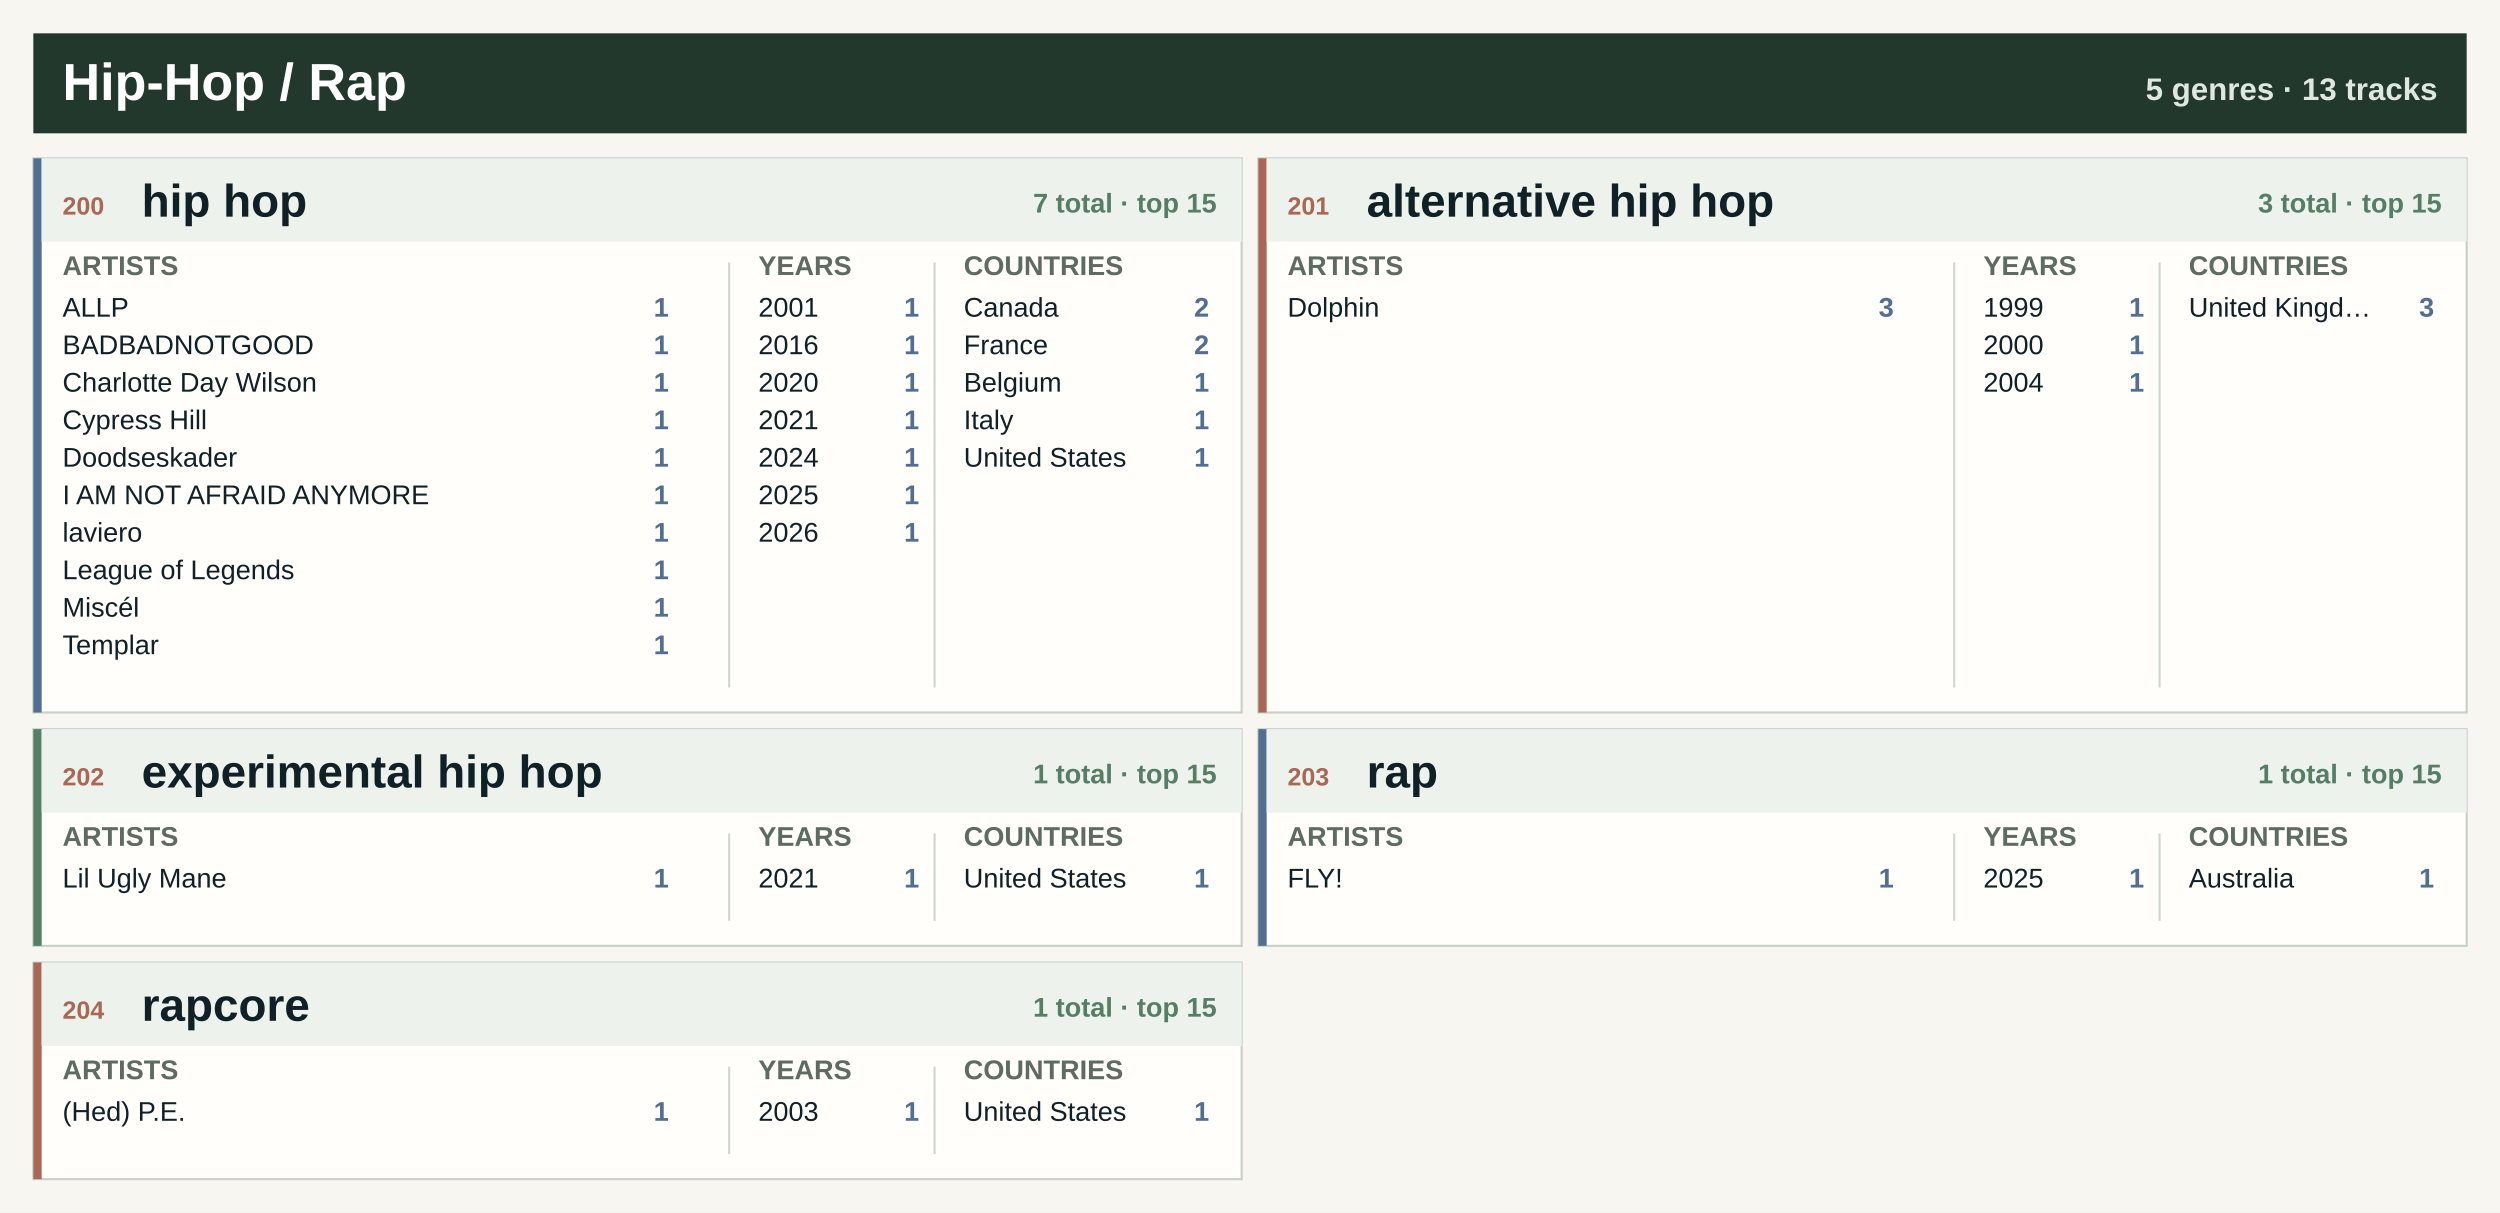
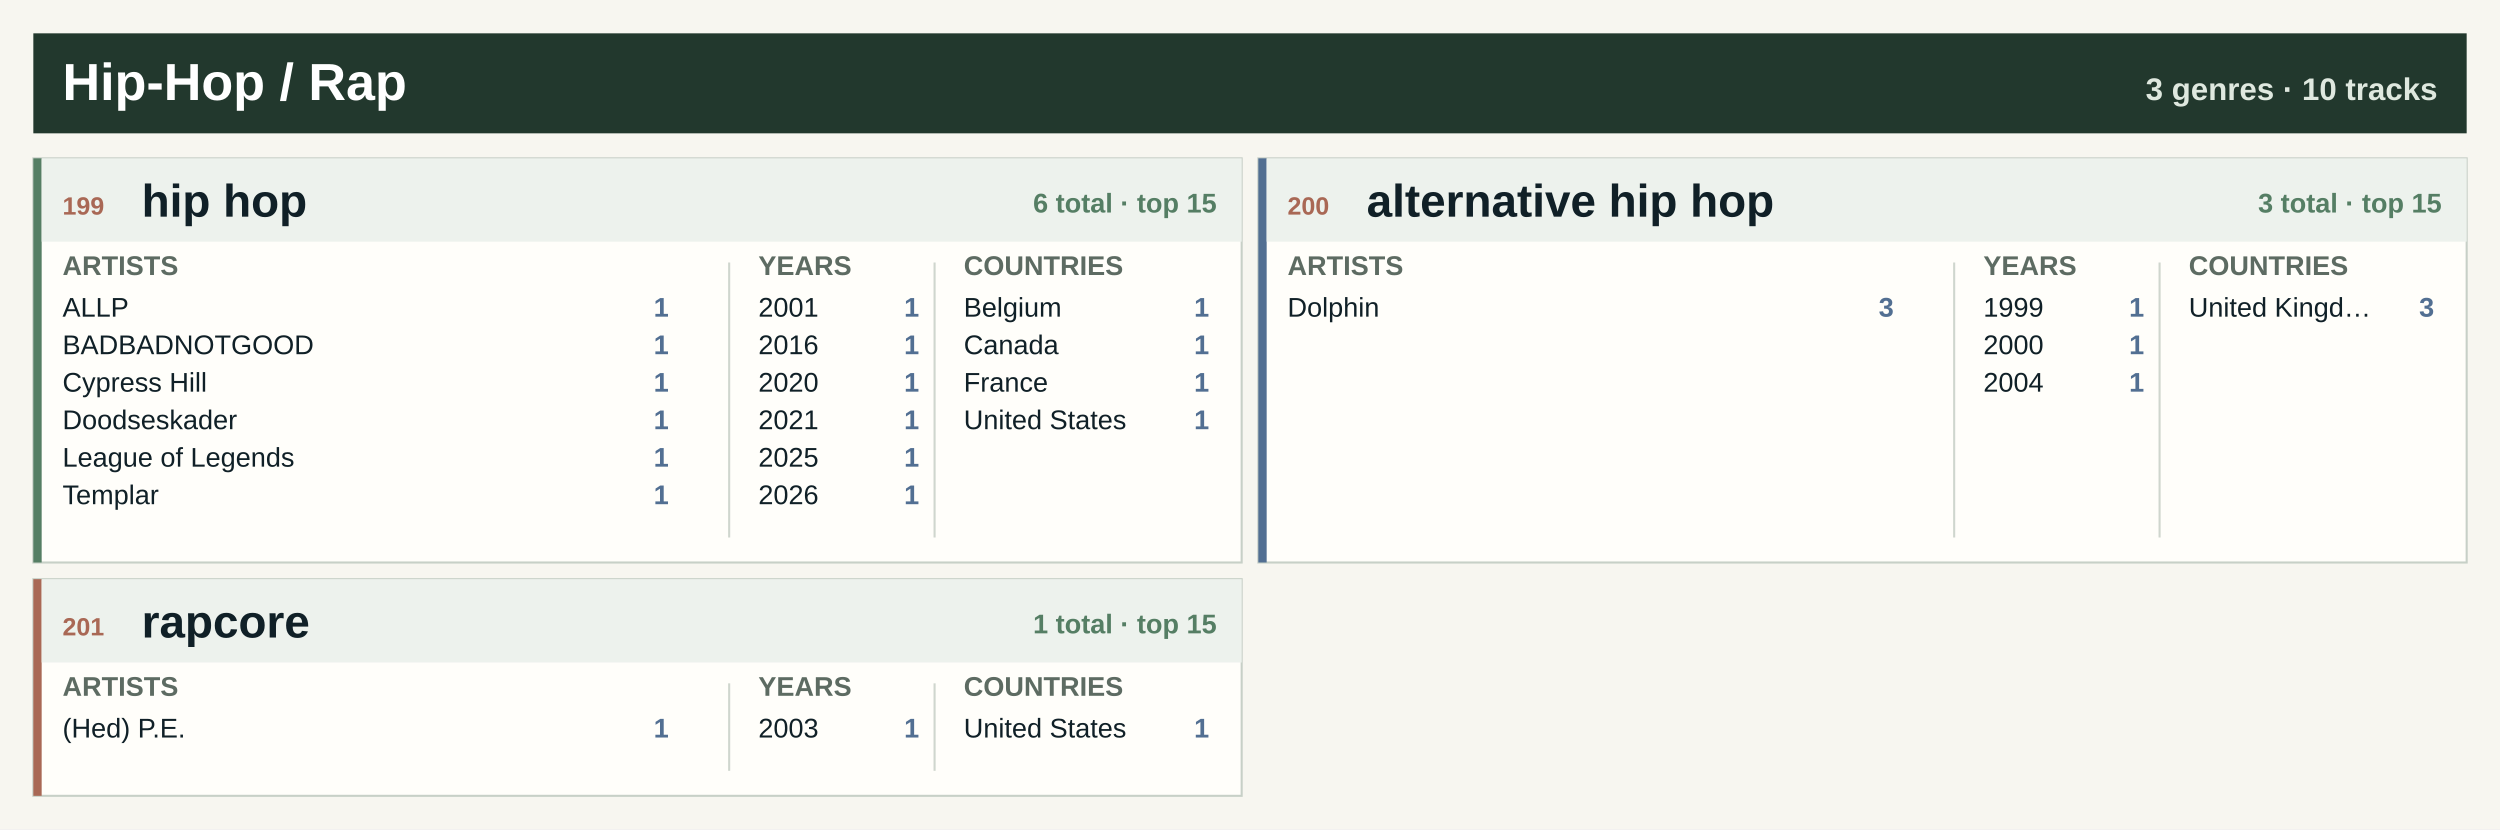
- <svg xmlns="http://www.w3.org/2000/svg" width="1200" height="582" viewBox="0 0 1200 582" role="img" aria-label="Hip-Hop / Rap genre atlas">
-   <rect width="1200" height="582" fill="#f7f6f0" />
+ <svg xmlns="http://www.w3.org/2000/svg" width="1200" height="398" viewBox="0 0 1200 398" role="img" aria-label="Hip-Hop / Rap genre atlas">
+   <rect width="1200" height="398" fill="#f7f6f0" />
  <rect x="16" y="16" width="1168" height="48" fill="#22382d" />
  <text x="30.0" y="48.0" font-family="Segoe UI, Arial, sans-serif" font-size="25" font-weight="800" fill="#ffffff" text-anchor="start">Hip-Hop / Rap</text>
-   <text x="1170.0" y="48.0" font-family="Segoe UI, Arial, sans-serif" font-size="15" font-weight="800" fill="#dfe8df" text-anchor="end">5 genres · 13 tracks</text>
-   <rect x="16.0" y="76.0" width="580.0" height="266" fill="#fffefa" stroke="#c7d0c7" />
-   <rect x="16.0" y="76.0" width="4" height="266" fill="#526f92" />
+   <text x="1170.0" y="48.0" font-family="Segoe UI, Arial, sans-serif" font-size="15" font-weight="800" fill="#dfe8df" text-anchor="end">3 genres · 10 tracks</text>
+   <rect x="16.0" y="76.0" width="580.0" height="194" fill="#fffefa" stroke="#c7d0c7" />
+   <rect x="16.0" y="76.0" width="4" height="194" fill="#557e64" />
  <rect x="20.0" y="76.0" width="576.0" height="40" fill="#edf2ed" />
-   <text x="30.0" y="103.0" font-family="Segoe UI, Arial, sans-serif" font-size="12" font-weight="800" fill="#a96855" text-anchor="start">200</text>
+   <text x="30.0" y="103.0" font-family="Segoe UI, Arial, sans-serif" font-size="12" font-weight="800" fill="#a96855" text-anchor="start">199</text>
  <text x="68.0" y="104.0" font-family="Segoe UI, Arial, sans-serif" font-size="22" font-weight="800" fill="#102027" text-anchor="start">hip hop</text>
-   <text x="584.0" y="102.0" font-family="Segoe UI, Arial, sans-serif" font-size="13" font-weight="800" fill="#557e64" text-anchor="end">7 total · top 15</text>
+   <text x="584.0" y="102.0" font-family="Segoe UI, Arial, sans-serif" font-size="13" font-weight="800" fill="#557e64" text-anchor="end">6 total · top 15</text>
  <text x="30.0" y="132.0" font-family="Segoe UI, Arial, sans-serif" font-size="13" font-weight="800" fill="#5d6b62" text-anchor="start">ARTISTS</text>
  <text x="364.0" y="132.0" font-family="Segoe UI, Arial, sans-serif" font-size="13" font-weight="800" fill="#5d6b62" text-anchor="start">YEARS</text>
  <text x="462.6" y="132.0" font-family="Segoe UI, Arial, sans-serif" font-size="13" font-weight="800" fill="#5d6b62" text-anchor="start">COUNTRIES</text>
-   <line x1="350.0" y1="126.0" x2="350.0" y2="330.0" stroke="#cfd6ce" />
-   <line x1="448.6" y1="126.0" x2="448.6" y2="330.0" stroke="#cfd6ce" />
+   <line x1="350.0" y1="126.0" x2="350.0" y2="258.0" stroke="#cfd6ce" />
+   <line x1="448.6" y1="126.0" x2="448.6" y2="258.0" stroke="#cfd6ce" />
  <text x="30.0" y="152.0" font-family="Segoe UI, Arial, sans-serif" font-size="13" font-weight="400" fill="#102027" text-anchor="start">ALLP</text>
  <text x="321.0" y="152.0" font-family="Segoe UI, Arial, sans-serif" font-size="13" font-weight="800" fill="#526f92" text-anchor="end">1</text>
  <text x="30.0" y="170.0" font-family="Segoe UI, Arial, sans-serif" font-size="13" font-weight="400" fill="#102027" text-anchor="start">BADBADNOTGOOD</text>
  <text x="321.0" y="170.0" font-family="Segoe UI, Arial, sans-serif" font-size="13" font-weight="800" fill="#526f92" text-anchor="end">1</text>
-   <text x="30.0" y="188.0" font-family="Segoe UI, Arial, sans-serif" font-size="13" font-weight="400" fill="#102027" text-anchor="start">Charlotte Day Wilson</text>
+   <text x="30.0" y="188.0" font-family="Segoe UI, Arial, sans-serif" font-size="13" font-weight="400" fill="#102027" text-anchor="start">Cypress Hill</text>
  <text x="321.0" y="188.0" font-family="Segoe UI, Arial, sans-serif" font-size="13" font-weight="800" fill="#526f92" text-anchor="end">1</text>
-   <text x="30.0" y="206.0" font-family="Segoe UI, Arial, sans-serif" font-size="13" font-weight="400" fill="#102027" text-anchor="start">Cypress Hill</text>
+   <text x="30.0" y="206.0" font-family="Segoe UI, Arial, sans-serif" font-size="13" font-weight="400" fill="#102027" text-anchor="start">Doodseskader</text>
  <text x="321.0" y="206.0" font-family="Segoe UI, Arial, sans-serif" font-size="13" font-weight="800" fill="#526f92" text-anchor="end">1</text>
-   <text x="30.0" y="224.0" font-family="Segoe UI, Arial, sans-serif" font-size="13" font-weight="400" fill="#102027" text-anchor="start">Doodseskader</text>
+   <text x="30.0" y="224.0" font-family="Segoe UI, Arial, sans-serif" font-size="13" font-weight="400" fill="#102027" text-anchor="start">League of Legends</text>
  <text x="321.0" y="224.0" font-family="Segoe UI, Arial, sans-serif" font-size="13" font-weight="800" fill="#526f92" text-anchor="end">1</text>
-   <text x="30.0" y="242.0" font-family="Segoe UI, Arial, sans-serif" font-size="13" font-weight="400" fill="#102027" text-anchor="start">I AM NOT AFRAID ANYMORE</text>
+   <text x="30.0" y="242.0" font-family="Segoe UI, Arial, sans-serif" font-size="13" font-weight="400" fill="#102027" text-anchor="start">Templar</text>
  <text x="321.0" y="242.0" font-family="Segoe UI, Arial, sans-serif" font-size="13" font-weight="800" fill="#526f92" text-anchor="end">1</text>
-   <text x="30.0" y="260.0" font-family="Segoe UI, Arial, sans-serif" font-size="13" font-weight="400" fill="#102027" text-anchor="start">laviero</text>
-   <text x="321.0" y="260.0" font-family="Segoe UI, Arial, sans-serif" font-size="13" font-weight="800" fill="#526f92" text-anchor="end">1</text>
-   <text x="30.0" y="278.0" font-family="Segoe UI, Arial, sans-serif" font-size="13" font-weight="400" fill="#102027" text-anchor="start">League of Legends</text>
-   <text x="321.0" y="278.0" font-family="Segoe UI, Arial, sans-serif" font-size="13" font-weight="800" fill="#526f92" text-anchor="end">1</text>
-   <text x="30.0" y="296.0" font-family="Segoe UI, Arial, sans-serif" font-size="13" font-weight="400" fill="#102027" text-anchor="start">Miscél</text>
-   <text x="321.0" y="296.0" font-family="Segoe UI, Arial, sans-serif" font-size="13" font-weight="800" fill="#526f92" text-anchor="end">1</text>
-   <text x="30.0" y="314.0" font-family="Segoe UI, Arial, sans-serif" font-size="13" font-weight="400" fill="#102027" text-anchor="start">Templar</text>
-   <text x="321.0" y="314.0" font-family="Segoe UI, Arial, sans-serif" font-size="13" font-weight="800" fill="#526f92" text-anchor="end">1</text>
  <text x="364.0" y="152.0" font-family="Segoe UI, Arial, sans-serif" font-size="13" font-weight="400" fill="#102027" text-anchor="start">2001</text>
  <text x="441.2" y="152.0" font-family="Segoe UI, Arial, sans-serif" font-size="13" font-weight="800" fill="#526f92" text-anchor="end">1</text>
  <text x="364.0" y="170.0" font-family="Segoe UI, Arial, sans-serif" font-size="13" font-weight="400" fill="#102027" text-anchor="start">2016</text>
  <text x="441.2" y="170.0" font-family="Segoe UI, Arial, sans-serif" font-size="13" font-weight="800" fill="#526f92" text-anchor="end">1</text>
  <text x="364.0" y="188.0" font-family="Segoe UI, Arial, sans-serif" font-size="13" font-weight="400" fill="#102027" text-anchor="start">2020</text>
  <text x="441.2" y="188.0" font-family="Segoe UI, Arial, sans-serif" font-size="13" font-weight="800" fill="#526f92" text-anchor="end">1</text>
  <text x="364.0" y="206.0" font-family="Segoe UI, Arial, sans-serif" font-size="13" font-weight="400" fill="#102027" text-anchor="start">2021</text>
  <text x="441.2" y="206.0" font-family="Segoe UI, Arial, sans-serif" font-size="13" font-weight="800" fill="#526f92" text-anchor="end">1</text>
-   <text x="364.0" y="224.0" font-family="Segoe UI, Arial, sans-serif" font-size="13" font-weight="400" fill="#102027" text-anchor="start">2024</text>
+   <text x="364.0" y="224.0" font-family="Segoe UI, Arial, sans-serif" font-size="13" font-weight="400" fill="#102027" text-anchor="start">2025</text>
  <text x="441.2" y="224.0" font-family="Segoe UI, Arial, sans-serif" font-size="13" font-weight="800" fill="#526f92" text-anchor="end">1</text>
-   <text x="364.0" y="242.0" font-family="Segoe UI, Arial, sans-serif" font-size="13" font-weight="400" fill="#102027" text-anchor="start">2025</text>
+   <text x="364.0" y="242.0" font-family="Segoe UI, Arial, sans-serif" font-size="13" font-weight="400" fill="#102027" text-anchor="start">2026</text>
  <text x="441.2" y="242.0" font-family="Segoe UI, Arial, sans-serif" font-size="13" font-weight="800" fill="#526f92" text-anchor="end">1</text>
-   <text x="364.0" y="260.0" font-family="Segoe UI, Arial, sans-serif" font-size="13" font-weight="400" fill="#102027" text-anchor="start">2026</text>
-   <text x="441.2" y="260.0" font-family="Segoe UI, Arial, sans-serif" font-size="13" font-weight="800" fill="#526f92" text-anchor="end">1</text>
-   <text x="462.6" y="152.0" font-family="Segoe UI, Arial, sans-serif" font-size="13" font-weight="400" fill="#102027" text-anchor="start">Canada</text>
-   <text x="580.4" y="152.0" font-family="Segoe UI, Arial, sans-serif" font-size="13" font-weight="800" fill="#526f92" text-anchor="end">2</text>
-   <text x="462.6" y="170.0" font-family="Segoe UI, Arial, sans-serif" font-size="13" font-weight="400" fill="#102027" text-anchor="start">France</text>
-   <text x="580.4" y="170.0" font-family="Segoe UI, Arial, sans-serif" font-size="13" font-weight="800" fill="#526f92" text-anchor="end">2</text>
-   <text x="462.6" y="188.0" font-family="Segoe UI, Arial, sans-serif" font-size="13" font-weight="400" fill="#102027" text-anchor="start">Belgium</text>
+   <text x="462.6" y="152.0" font-family="Segoe UI, Arial, sans-serif" font-size="13" font-weight="400" fill="#102027" text-anchor="start">Belgium</text>
+   <text x="580.4" y="152.0" font-family="Segoe UI, Arial, sans-serif" font-size="13" font-weight="800" fill="#526f92" text-anchor="end">1</text>
+   <text x="462.6" y="170.0" font-family="Segoe UI, Arial, sans-serif" font-size="13" font-weight="400" fill="#102027" text-anchor="start">Canada</text>
+   <text x="580.4" y="170.0" font-family="Segoe UI, Arial, sans-serif" font-size="13" font-weight="800" fill="#526f92" text-anchor="end">1</text>
+   <text x="462.6" y="188.0" font-family="Segoe UI, Arial, sans-serif" font-size="13" font-weight="400" fill="#102027" text-anchor="start">France</text>
  <text x="580.4" y="188.0" font-family="Segoe UI, Arial, sans-serif" font-size="13" font-weight="800" fill="#526f92" text-anchor="end">1</text>
-   <text x="462.6" y="206.0" font-family="Segoe UI, Arial, sans-serif" font-size="13" font-weight="400" fill="#102027" text-anchor="start">Italy</text>
+   <text x="462.6" y="206.0" font-family="Segoe UI, Arial, sans-serif" font-size="13" font-weight="400" fill="#102027" text-anchor="start">United States</text>
  <text x="580.4" y="206.0" font-family="Segoe UI, Arial, sans-serif" font-size="13" font-weight="800" fill="#526f92" text-anchor="end">1</text>
-   <text x="462.6" y="224.0" font-family="Segoe UI, Arial, sans-serif" font-size="13" font-weight="400" fill="#102027" text-anchor="start">United States</text>
-   <text x="580.4" y="224.0" font-family="Segoe UI, Arial, sans-serif" font-size="13" font-weight="800" fill="#526f92" text-anchor="end">1</text>
-   <rect x="604.0" y="76.0" width="580.0" height="266" fill="#fffefa" stroke="#c7d0c7" />
-   <rect x="604.0" y="76.0" width="4" height="266" fill="#a96855" />
+   <rect x="604.0" y="76.0" width="580.0" height="194" fill="#fffefa" stroke="#c7d0c7" />
+   <rect x="604.0" y="76.0" width="4" height="194" fill="#526f92" />
  <rect x="608.0" y="76.0" width="576.0" height="40" fill="#edf2ed" />
-   <text x="618.0" y="103.0" font-family="Segoe UI, Arial, sans-serif" font-size="12" font-weight="800" fill="#a96855" text-anchor="start">201</text>
+   <text x="618.0" y="103.0" font-family="Segoe UI, Arial, sans-serif" font-size="12" font-weight="800" fill="#a96855" text-anchor="start">200</text>
  <text x="656.0" y="104.0" font-family="Segoe UI, Arial, sans-serif" font-size="22" font-weight="800" fill="#102027" text-anchor="start">alternative hip hop</text>
  <text x="1172.0" y="102.0" font-family="Segoe UI, Arial, sans-serif" font-size="13" font-weight="800" fill="#557e64" text-anchor="end">3 total · top 15</text>
  <text x="618.0" y="132.0" font-family="Segoe UI, Arial, sans-serif" font-size="13" font-weight="800" fill="#5d6b62" text-anchor="start">ARTISTS</text>
  <text x="952.0" y="132.0" font-family="Segoe UI, Arial, sans-serif" font-size="13" font-weight="800" fill="#5d6b62" text-anchor="start">YEARS</text>
  <text x="1050.6" y="132.0" font-family="Segoe UI, Arial, sans-serif" font-size="13" font-weight="800" fill="#5d6b62" text-anchor="start">COUNTRIES</text>
-   <line x1="938.0" y1="126.0" x2="938.0" y2="330.0" stroke="#cfd6ce" />
-   <line x1="1036.6" y1="126.0" x2="1036.6" y2="330.0" stroke="#cfd6ce" />
+   <line x1="938.0" y1="126.0" x2="938.0" y2="258.0" stroke="#cfd6ce" />
+   <line x1="1036.6" y1="126.0" x2="1036.6" y2="258.0" stroke="#cfd6ce" />
  <text x="618.0" y="152.0" font-family="Segoe UI, Arial, sans-serif" font-size="13" font-weight="400" fill="#102027" text-anchor="start">Dolphin</text>
  <text x="909.0" y="152.0" font-family="Segoe UI, Arial, sans-serif" font-size="13" font-weight="800" fill="#526f92" text-anchor="end">3</text>
  <text x="952.0" y="152.0" font-family="Segoe UI, Arial, sans-serif" font-size="13" font-weight="400" fill="#102027" text-anchor="start">1999</text>
  <text x="1029.2" y="152.0" font-family="Segoe UI, Arial, sans-serif" font-size="13" font-weight="800" fill="#526f92" text-anchor="end">1</text>
  <text x="952.0" y="170.0" font-family="Segoe UI, Arial, sans-serif" font-size="13" font-weight="400" fill="#102027" text-anchor="start">2000</text>
  <text x="1029.2" y="170.0" font-family="Segoe UI, Arial, sans-serif" font-size="13" font-weight="800" fill="#526f92" text-anchor="end">1</text>
  <text x="952.0" y="188.0" font-family="Segoe UI, Arial, sans-serif" font-size="13" font-weight="400" fill="#102027" text-anchor="start">2004</text>
  <text x="1029.2" y="188.0" font-family="Segoe UI, Arial, sans-serif" font-size="13" font-weight="800" fill="#526f92" text-anchor="end">1</text>
  <text x="1050.6" y="152.0" font-family="Segoe UI, Arial, sans-serif" font-size="13" font-weight="400" fill="#102027" text-anchor="start">United Kingd…</text>
  <text x="1168.4" y="152.0" font-family="Segoe UI, Arial, sans-serif" font-size="13" font-weight="800" fill="#526f92" text-anchor="end">3</text>
-   <rect x="16.0" y="350.0" width="580.0" height="104" fill="#fffefa" stroke="#c7d0c7" />
-   <rect x="16.0" y="350.0" width="4" height="104" fill="#557e64" />
-   <rect x="20.0" y="350.0" width="576.0" height="40" fill="#edf2ed" />
-   <text x="30.0" y="377.0" font-family="Segoe UI, Arial, sans-serif" font-size="12" font-weight="800" fill="#a96855" text-anchor="start">202</text>
-   <text x="68.0" y="378.0" font-family="Segoe UI, Arial, sans-serif" font-size="22" font-weight="800" fill="#102027" text-anchor="start">experimental hip hop</text>
-   <text x="584.0" y="376.0" font-family="Segoe UI, Arial, sans-serif" font-size="13" font-weight="800" fill="#557e64" text-anchor="end">1 total · top 15</text>
-   <text x="30.0" y="406.0" font-family="Segoe UI, Arial, sans-serif" font-size="13" font-weight="800" fill="#5d6b62" text-anchor="start">ARTISTS</text>
-   <text x="364.0" y="406.0" font-family="Segoe UI, Arial, sans-serif" font-size="13" font-weight="800" fill="#5d6b62" text-anchor="start">YEARS</text>
-   <text x="462.6" y="406.0" font-family="Segoe UI, Arial, sans-serif" font-size="13" font-weight="800" fill="#5d6b62" text-anchor="start">COUNTRIES</text>
-   <line x1="350.0" y1="400.0" x2="350.0" y2="442.0" stroke="#cfd6ce" />
-   <line x1="448.6" y1="400.0" x2="448.6" y2="442.0" stroke="#cfd6ce" />
-   <text x="30.0" y="426.0" font-family="Segoe UI, Arial, sans-serif" font-size="13" font-weight="400" fill="#102027" text-anchor="start">Lil Ugly Mane</text>
-   <text x="321.0" y="426.0" font-family="Segoe UI, Arial, sans-serif" font-size="13" font-weight="800" fill="#526f92" text-anchor="end">1</text>
-   <text x="364.0" y="426.0" font-family="Segoe UI, Arial, sans-serif" font-size="13" font-weight="400" fill="#102027" text-anchor="start">2021</text>
-   <text x="441.2" y="426.0" font-family="Segoe UI, Arial, sans-serif" font-size="13" font-weight="800" fill="#526f92" text-anchor="end">1</text>
-   <text x="462.6" y="426.0" font-family="Segoe UI, Arial, sans-serif" font-size="13" font-weight="400" fill="#102027" text-anchor="start">United States</text>
-   <text x="580.4" y="426.0" font-family="Segoe UI, Arial, sans-serif" font-size="13" font-weight="800" fill="#526f92" text-anchor="end">1</text>
-   <rect x="604.0" y="350.0" width="580.0" height="104" fill="#fffefa" stroke="#c7d0c7" />
-   <rect x="604.0" y="350.0" width="4" height="104" fill="#526f92" />
-   <rect x="608.0" y="350.0" width="576.0" height="40" fill="#edf2ed" />
-   <text x="618.0" y="377.0" font-family="Segoe UI, Arial, sans-serif" font-size="12" font-weight="800" fill="#a96855" text-anchor="start">203</text>
-   <text x="656.0" y="378.0" font-family="Segoe UI, Arial, sans-serif" font-size="22" font-weight="800" fill="#102027" text-anchor="start">rap</text>
-   <text x="1172.0" y="376.0" font-family="Segoe UI, Arial, sans-serif" font-size="13" font-weight="800" fill="#557e64" text-anchor="end">1 total · top 15</text>
-   <text x="618.0" y="406.0" font-family="Segoe UI, Arial, sans-serif" font-size="13" font-weight="800" fill="#5d6b62" text-anchor="start">ARTISTS</text>
-   <text x="952.0" y="406.0" font-family="Segoe UI, Arial, sans-serif" font-size="13" font-weight="800" fill="#5d6b62" text-anchor="start">YEARS</text>
-   <text x="1050.6" y="406.0" font-family="Segoe UI, Arial, sans-serif" font-size="13" font-weight="800" fill="#5d6b62" text-anchor="start">COUNTRIES</text>
-   <line x1="938.0" y1="400.0" x2="938.0" y2="442.0" stroke="#cfd6ce" />
-   <line x1="1036.6" y1="400.0" x2="1036.6" y2="442.0" stroke="#cfd6ce" />
-   <text x="618.0" y="426.0" font-family="Segoe UI, Arial, sans-serif" font-size="13" font-weight="400" fill="#102027" text-anchor="start">FLY!</text>
-   <text x="909.0" y="426.0" font-family="Segoe UI, Arial, sans-serif" font-size="13" font-weight="800" fill="#526f92" text-anchor="end">1</text>
-   <text x="952.0" y="426.0" font-family="Segoe UI, Arial, sans-serif" font-size="13" font-weight="400" fill="#102027" text-anchor="start">2025</text>
-   <text x="1029.2" y="426.0" font-family="Segoe UI, Arial, sans-serif" font-size="13" font-weight="800" fill="#526f92" text-anchor="end">1</text>
-   <text x="1050.6" y="426.0" font-family="Segoe UI, Arial, sans-serif" font-size="13" font-weight="400" fill="#102027" text-anchor="start">Australia</text>
-   <text x="1168.4" y="426.0" font-family="Segoe UI, Arial, sans-serif" font-size="13" font-weight="800" fill="#526f92" text-anchor="end">1</text>
-   <rect x="16.0" y="462.0" width="580.0" height="104" fill="#fffefa" stroke="#c7d0c7" />
-   <rect x="16.0" y="462.0" width="4" height="104" fill="#a96855" />
-   <rect x="20.0" y="462.0" width="576.0" height="40" fill="#edf2ed" />
-   <text x="30.0" y="489.0" font-family="Segoe UI, Arial, sans-serif" font-size="12" font-weight="800" fill="#a96855" text-anchor="start">204</text>
-   <text x="68.0" y="490.0" font-family="Segoe UI, Arial, sans-serif" font-size="22" font-weight="800" fill="#102027" text-anchor="start">rapcore</text>
-   <text x="584.0" y="488.0" font-family="Segoe UI, Arial, sans-serif" font-size="13" font-weight="800" fill="#557e64" text-anchor="end">1 total · top 15</text>
-   <text x="30.0" y="518.0" font-family="Segoe UI, Arial, sans-serif" font-size="13" font-weight="800" fill="#5d6b62" text-anchor="start">ARTISTS</text>
-   <text x="364.0" y="518.0" font-family="Segoe UI, Arial, sans-serif" font-size="13" font-weight="800" fill="#5d6b62" text-anchor="start">YEARS</text>
-   <text x="462.6" y="518.0" font-family="Segoe UI, Arial, sans-serif" font-size="13" font-weight="800" fill="#5d6b62" text-anchor="start">COUNTRIES</text>
-   <line x1="350.0" y1="512.0" x2="350.0" y2="554.0" stroke="#cfd6ce" />
-   <line x1="448.6" y1="512.0" x2="448.6" y2="554.0" stroke="#cfd6ce" />
-   <text x="30.0" y="538.0" font-family="Segoe UI, Arial, sans-serif" font-size="13" font-weight="400" fill="#102027" text-anchor="start">(Hed) P.E.</text>
-   <text x="321.0" y="538.0" font-family="Segoe UI, Arial, sans-serif" font-size="13" font-weight="800" fill="#526f92" text-anchor="end">1</text>
-   <text x="364.0" y="538.0" font-family="Segoe UI, Arial, sans-serif" font-size="13" font-weight="400" fill="#102027" text-anchor="start">2003</text>
-   <text x="441.2" y="538.0" font-family="Segoe UI, Arial, sans-serif" font-size="13" font-weight="800" fill="#526f92" text-anchor="end">1</text>
-   <text x="462.6" y="538.0" font-family="Segoe UI, Arial, sans-serif" font-size="13" font-weight="400" fill="#102027" text-anchor="start">United States</text>
-   <text x="580.4" y="538.0" font-family="Segoe UI, Arial, sans-serif" font-size="13" font-weight="800" fill="#526f92" text-anchor="end">1</text>
+   <rect x="16.0" y="278.0" width="580.0" height="104" fill="#fffefa" stroke="#c7d0c7" />
+   <rect x="16.0" y="278.0" width="4" height="104" fill="#a96855" />
+   <rect x="20.0" y="278.0" width="576.0" height="40" fill="#edf2ed" />
+   <text x="30.0" y="305.0" font-family="Segoe UI, Arial, sans-serif" font-size="12" font-weight="800" fill="#a96855" text-anchor="start">201</text>
+   <text x="68.0" y="306.0" font-family="Segoe UI, Arial, sans-serif" font-size="22" font-weight="800" fill="#102027" text-anchor="start">rapcore</text>
+   <text x="584.0" y="304.0" font-family="Segoe UI, Arial, sans-serif" font-size="13" font-weight="800" fill="#557e64" text-anchor="end">1 total · top 15</text>
+   <text x="30.0" y="334.0" font-family="Segoe UI, Arial, sans-serif" font-size="13" font-weight="800" fill="#5d6b62" text-anchor="start">ARTISTS</text>
+   <text x="364.0" y="334.0" font-family="Segoe UI, Arial, sans-serif" font-size="13" font-weight="800" fill="#5d6b62" text-anchor="start">YEARS</text>
+   <text x="462.6" y="334.0" font-family="Segoe UI, Arial, sans-serif" font-size="13" font-weight="800" fill="#5d6b62" text-anchor="start">COUNTRIES</text>
+   <line x1="350.0" y1="328.0" x2="350.0" y2="370.0" stroke="#cfd6ce" />
+   <line x1="448.6" y1="328.0" x2="448.6" y2="370.0" stroke="#cfd6ce" />
+   <text x="30.0" y="354.0" font-family="Segoe UI, Arial, sans-serif" font-size="13" font-weight="400" fill="#102027" text-anchor="start">(Hed) P.E.</text>
+   <text x="321.0" y="354.0" font-family="Segoe UI, Arial, sans-serif" font-size="13" font-weight="800" fill="#526f92" text-anchor="end">1</text>
+   <text x="364.0" y="354.0" font-family="Segoe UI, Arial, sans-serif" font-size="13" font-weight="400" fill="#102027" text-anchor="start">2003</text>
+   <text x="441.2" y="354.0" font-family="Segoe UI, Arial, sans-serif" font-size="13" font-weight="800" fill="#526f92" text-anchor="end">1</text>
+   <text x="462.6" y="354.0" font-family="Segoe UI, Arial, sans-serif" font-size="13" font-weight="400" fill="#102027" text-anchor="start">United States</text>
+   <text x="580.4" y="354.0" font-family="Segoe UI, Arial, sans-serif" font-size="13" font-weight="800" fill="#526f92" text-anchor="end">1</text>
</svg>
